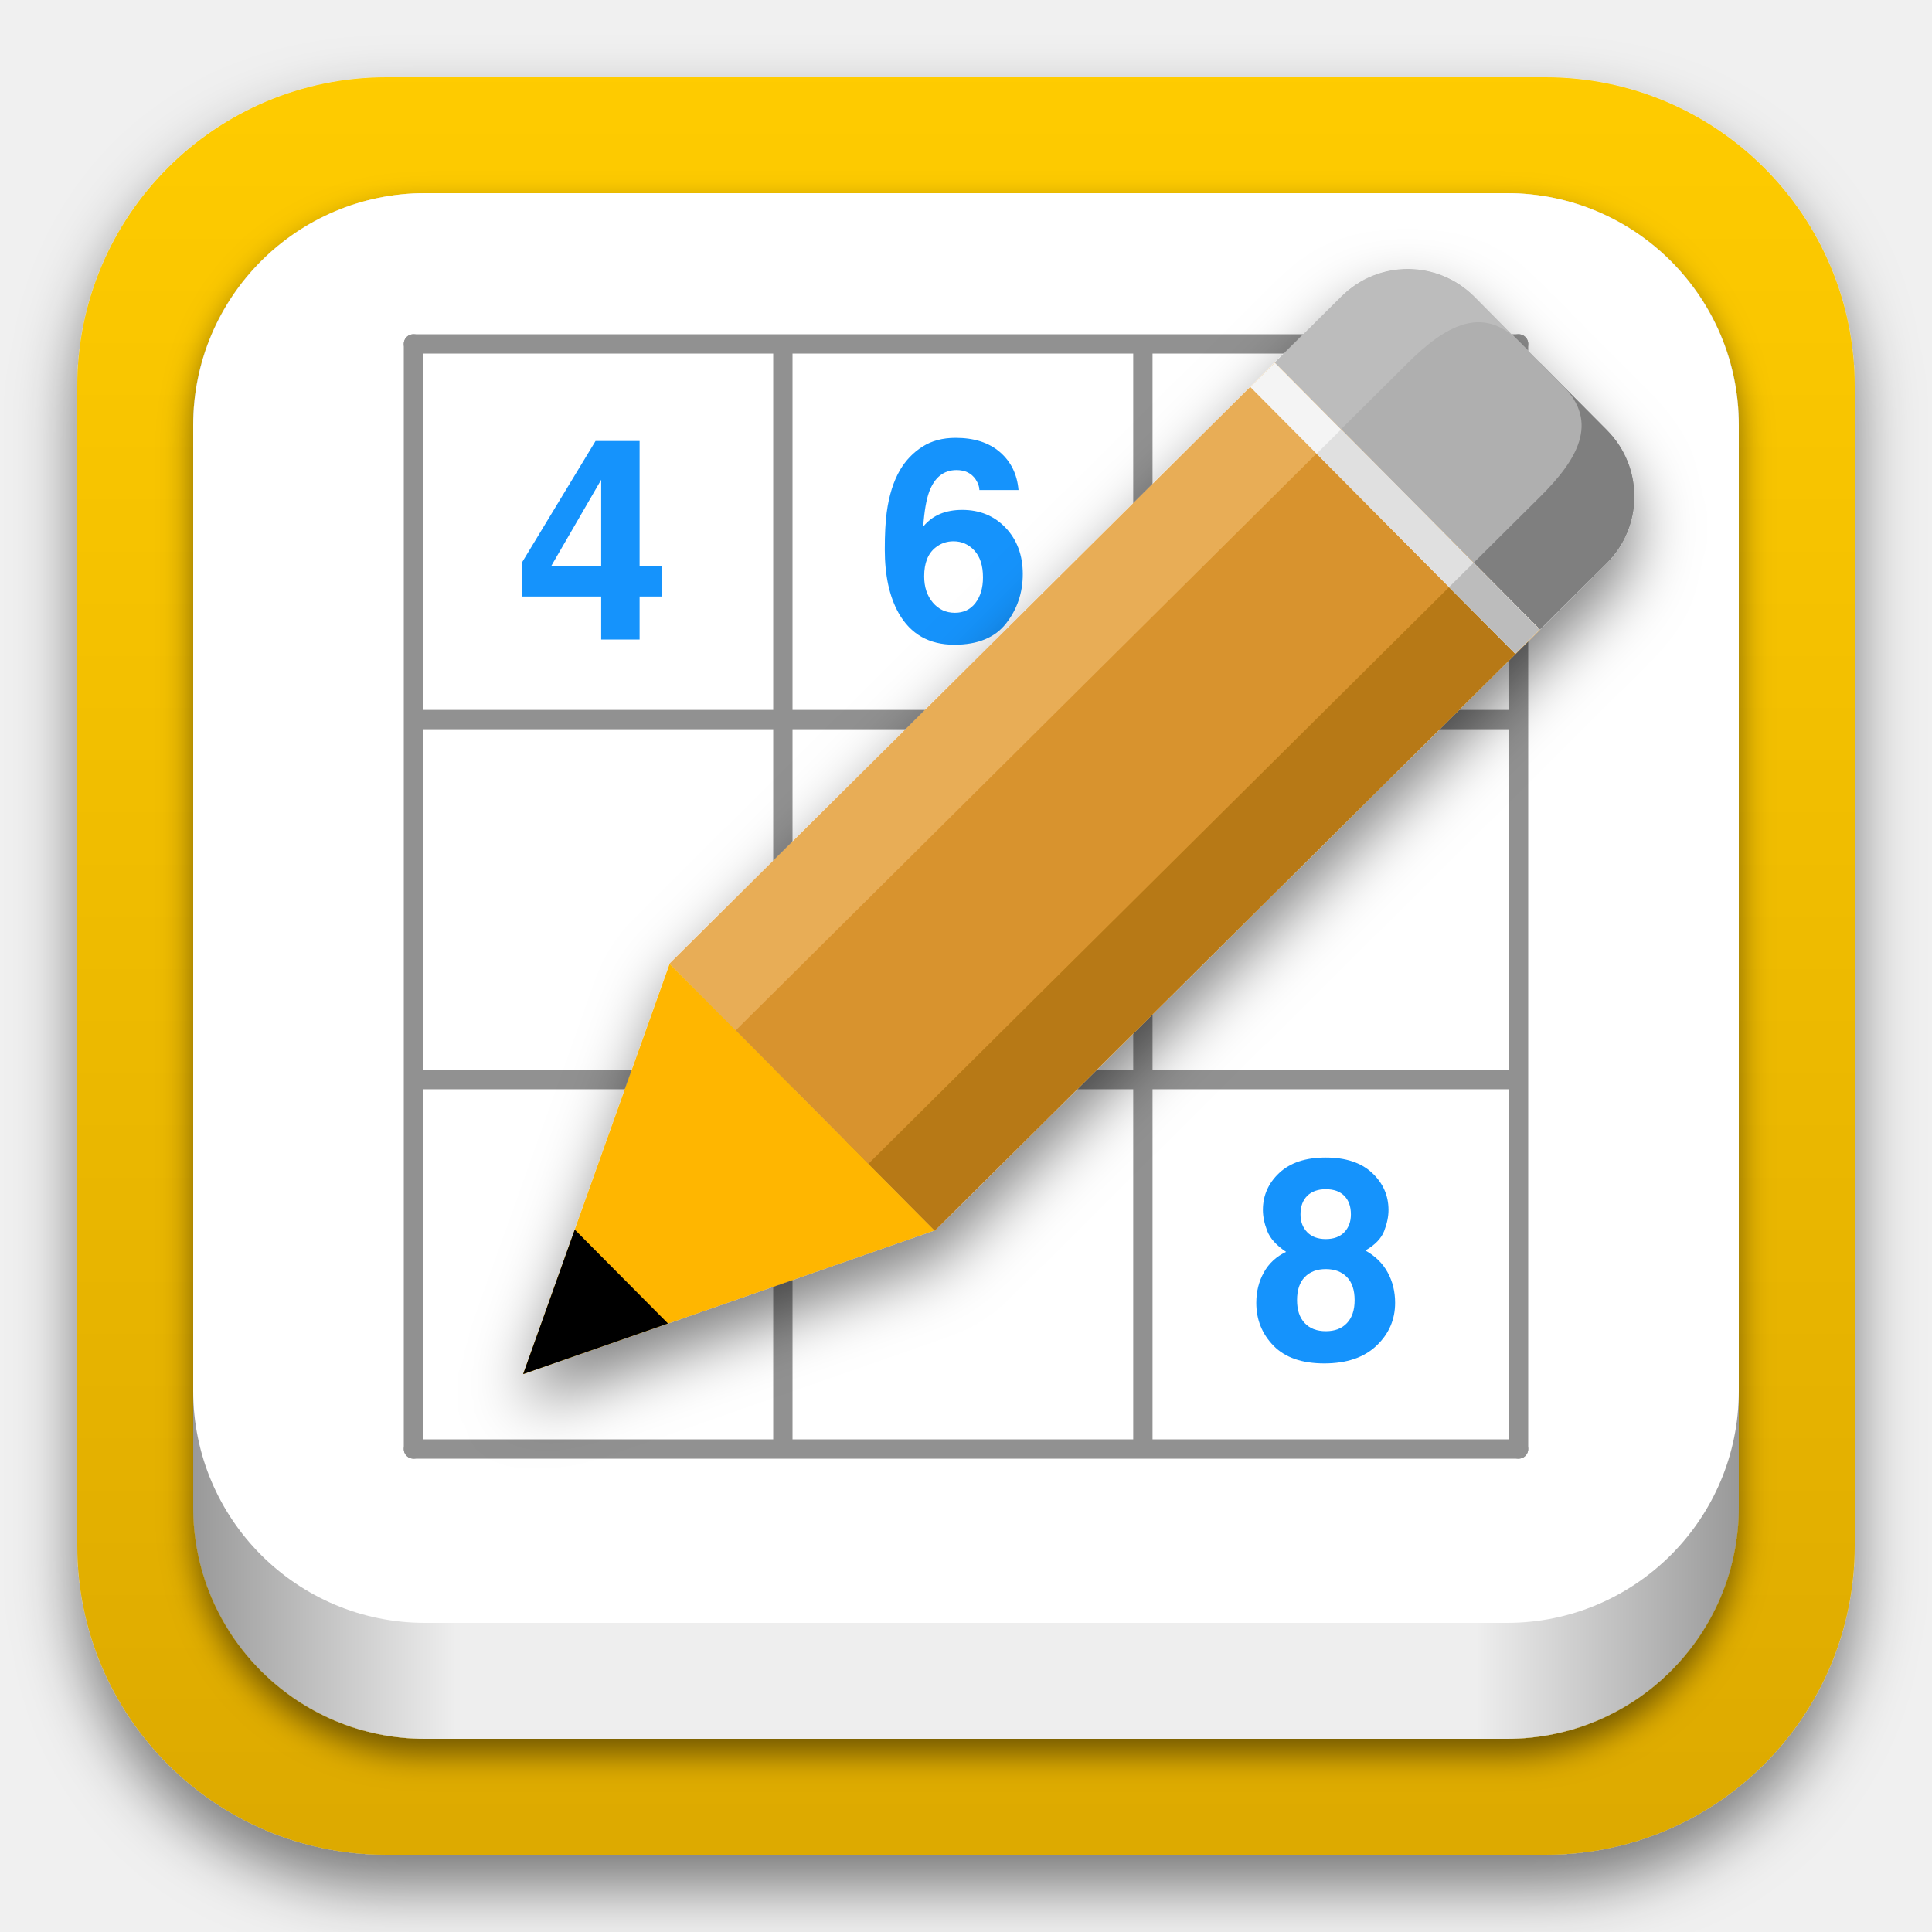
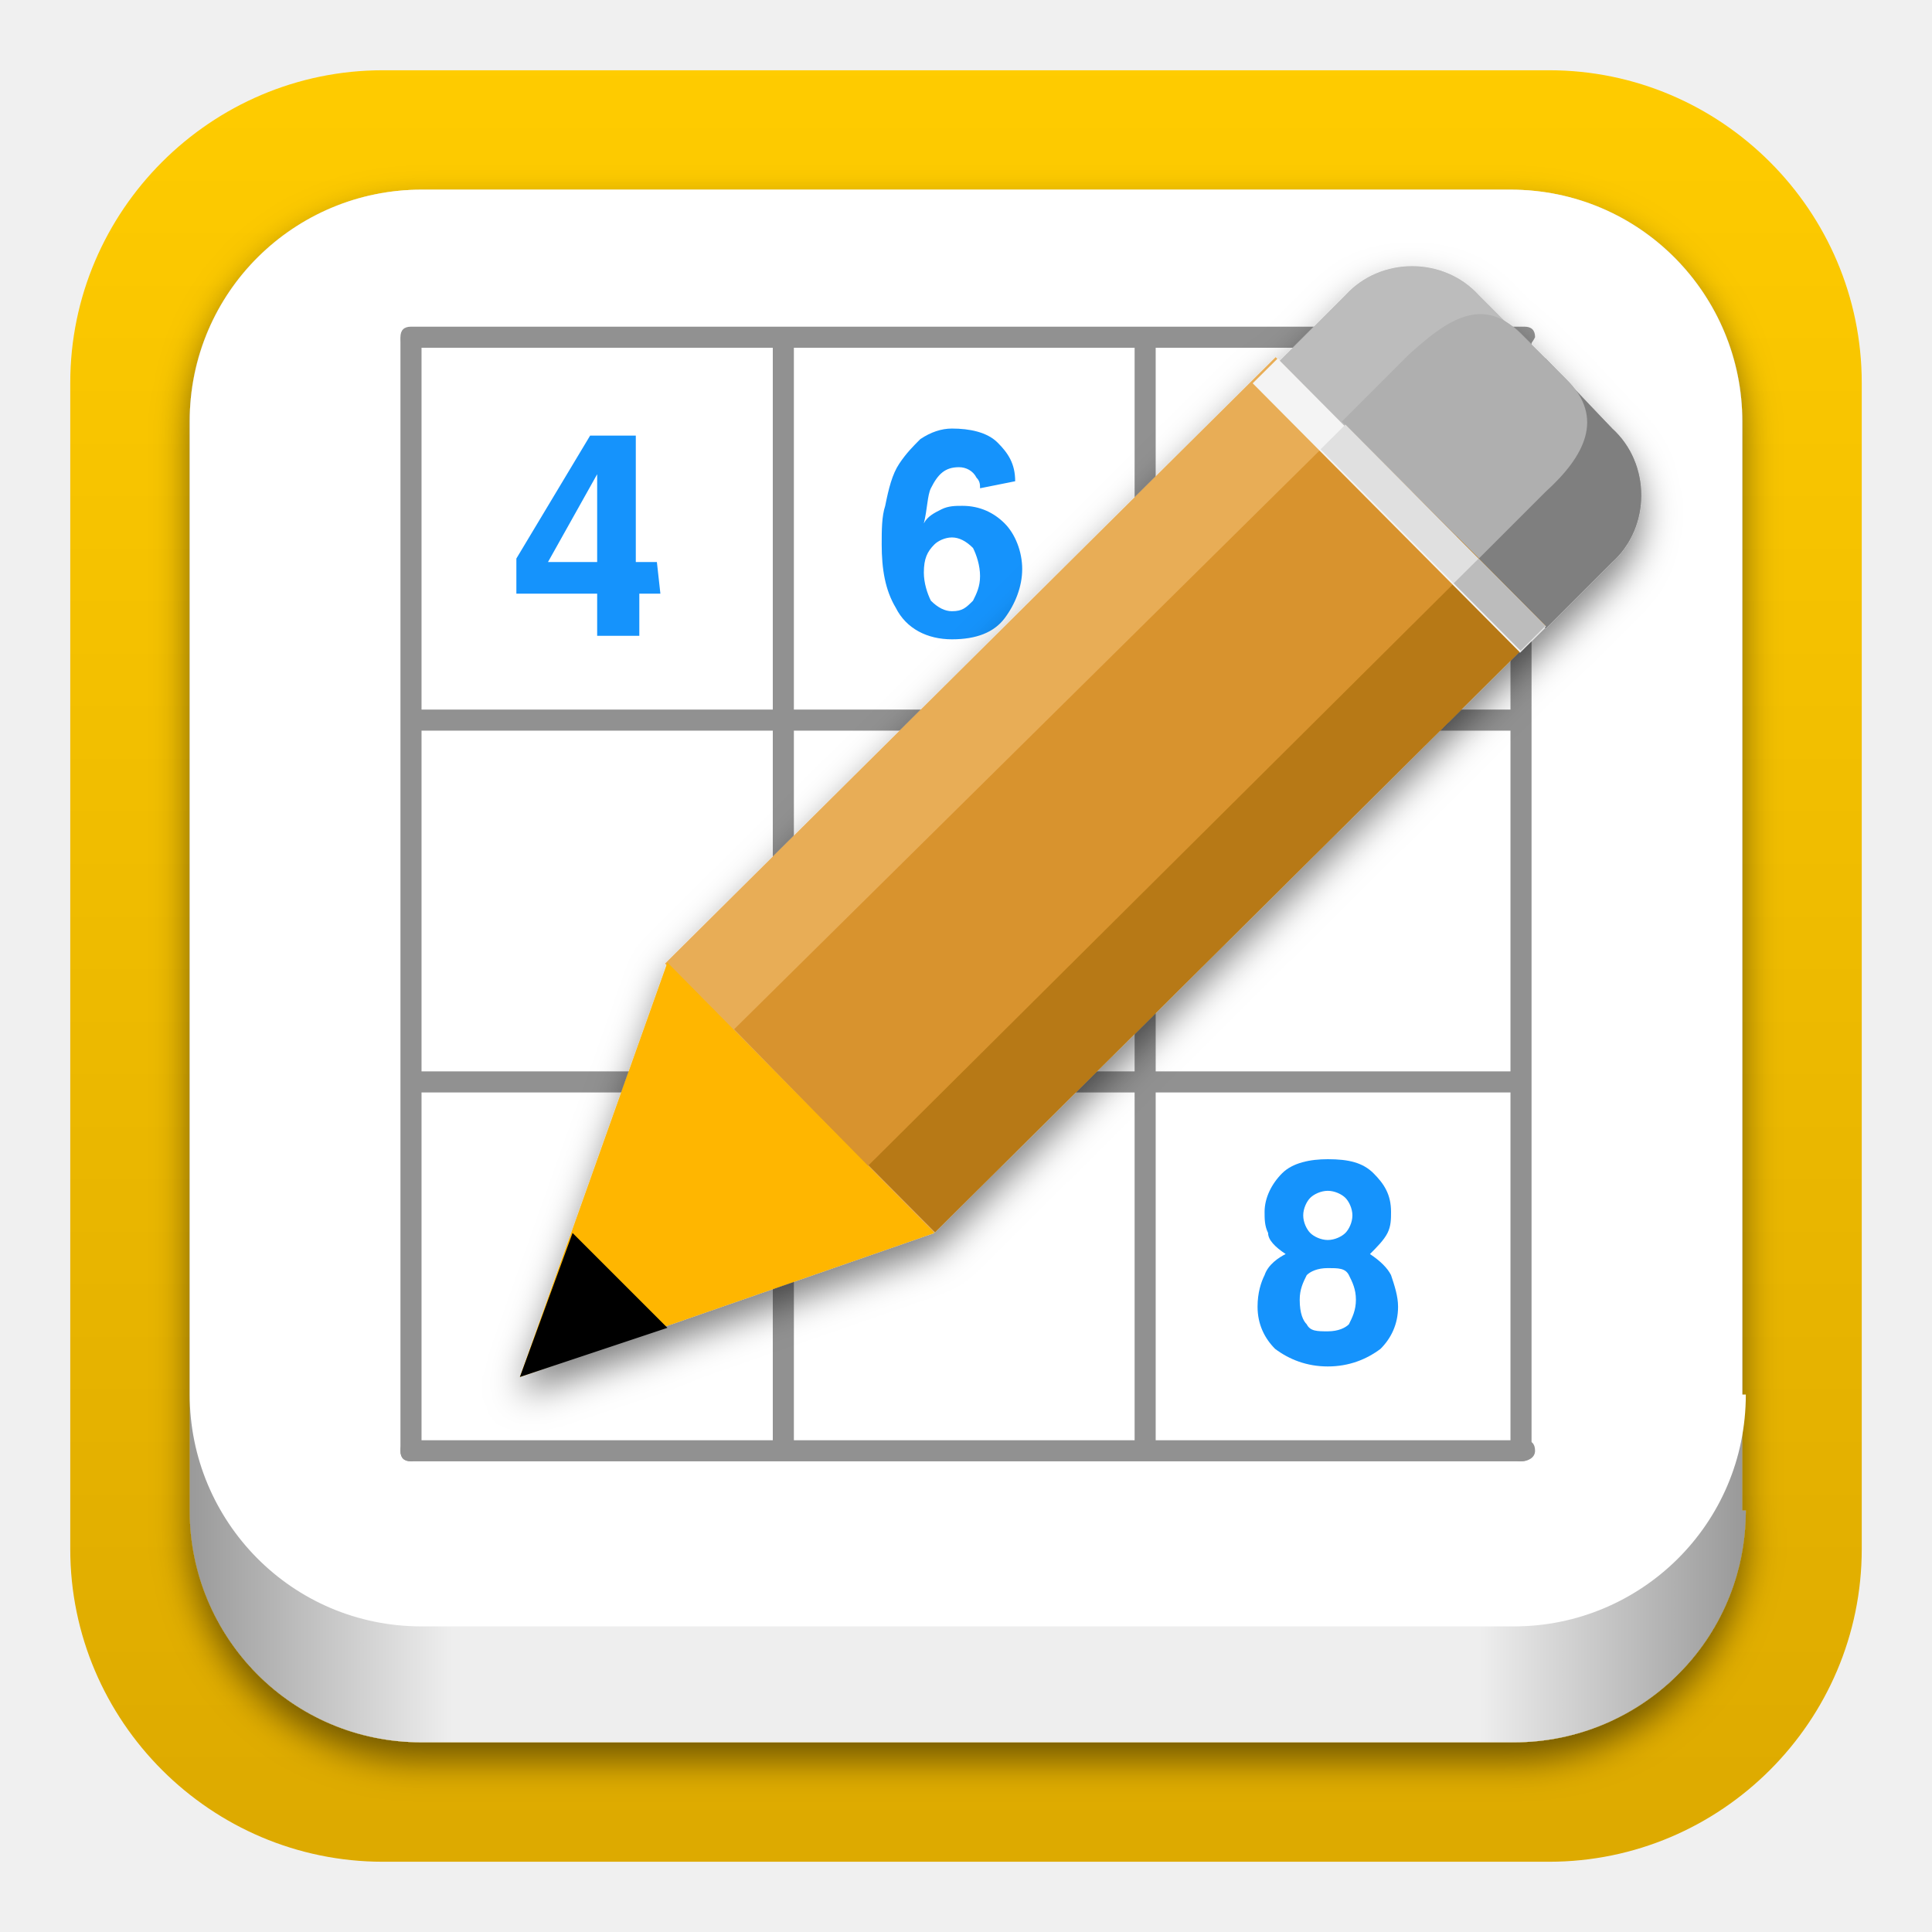
- <svg xmlns="http://www.w3.org/2000/svg" viewBox="0 0 500 500">
-   <filter x="-6.1%" y="-3.9%" width="112.1%" height="113.2%" filterUnits="objectBoundingBox" id="sudoku-filter-1">
-     <feOffset dx="0" dy="8" in="SourceAlpha" result="sudokuShadowOffsetOuter1" />
-     <feGaussianBlur stdDeviation="8" in="sudokuShadowOffsetOuter1" result="sudokuShadowBlurOuter1" />
+ <svg xmlns="http://www.w3.org/2000/svg" viewBox="0 0 55 55">
+   <style type="text/css">
+ 		.st0{fill:url(#SVGID_1_);}
+ 		.st1{fill:url(#SVGID_2_);filter:url(#sudoku-filter-2);}
+ 		.st2{fill:#FFFFFF;}
+ 		.st3{fill:#919191;}
+ 		.st4{fill:#1593FC;}
+ 		.st5{fill:#BCBCBC;}
+ 		.st6{fill:#7F7F7F;}
+ 		.st7{fill:#AFAFAF;}
+ 		.st8{fill:#E8AD56;}
+ 		.st9{fill:#B77916;}
+ 		.st10{fill:#D8932E;}
+ 		.st11{fill:#FFB600;}
+ 		.st12{fill:#F4F4F4;}
+ 		.st13{fill:#E0E0E0;}
+ 	</style>
+   <linearGradient id="SVGID_1_" gradientUnits="userSpaceOnUse" x1="27.5" y1="54.6" x2="27.5" y2="3.729" gradientTransform="matrix(1 0 0 -1 0 56)">
+     <stop offset="0" style="stop-color:#FFCC00" />
+     <stop offset="1" style="stop-color:#DDAA00" />
+   </linearGradient>
+   <linearGradient id="SVGID_2_" gradientUnits="userSpaceOnUse" x1="5.34" y1="28.5" x2="49.66" y2="28.5" gradientTransform="matrix(1 0 0 -1 0 56)">
+     <stop offset="0" style="stop-color:#999999" />
+     <stop offset="0.17" style="stop-color:#EEEEEE" />
+     <stop offset="0.83" style="stop-color:#EEEEEE" />
+     <stop offset="1" style="stop-color:#999999" />
+   </linearGradient>
+   <filter x="-6.1%" y="-3.9%" width="112.1%" height="113.2%" filterUnits="objectBoundingBox" id="sudoku-filter-2">
+     <feOffset dx="0" dy=".5" in="SourceAlpha" result="sudokuShadowOffsetOuter1" />
+     <feGaussianBlur stdDeviation=".5" in="sudokuShadowOffsetOuter1" result="sudokuShadowBlurOuter1" />
    <feColorMatrix values="0 0 0 0 0   0 0 0 0 0   0 0 0 0 0  0 0 0 0.5 0" type="matrix" in="sudokuShadowBlurOuter1" result="sudokuShadowMatrixOuter1" />
    <feMerge>
      <feMergeNode in="sudokuShadowMatrixOuter1" />
      <feMergeNode in="SourceGraphic" />
    </feMerge>
  </filter>
-   <filter x="-6.1%" y="-3.9%" width="112.1%" height="113.2%" filterUnits="objectBoundingBox" id="sudoku-filter-2">
-     <feOffset dx="0" dy="4" in="SourceAlpha" result="sudokuShadowOffsetOuter1" />
-     <feGaussianBlur stdDeviation="4" in="sudokuShadowOffsetOuter1" result="sudokuShadowBlurOuter1" />
-     <feColorMatrix values="0 0 0 0 0   0 0 0 0 0   0 0 0 0 0  0 0 0 0.5 0" type="matrix" in="sudokuShadowBlurOuter1" result="sudokuShadowMatrixOuter1" />
-     <feMerge>
-       <feMergeNode in="sudokuShadowMatrixOuter1" />
-       <feMergeNode in="SourceGraphic" />
-     </feMerge>
-   </filter>
-   <linearGradient id="defapp_2_" gradientUnits="userSpaceOnUse" x1="250" y1="14.435" x2="250" y2="473.566">
-     <stop offset="0" style="stop-color:#fc0" />
-     <stop offset="1" style="stop-color:#da0" />
-   </linearGradient>
-   <linearGradient id="sudoku-gradient-1" gradientUnits="userSpaceOnUse" x1="50" y1="250" x2="450" y2="250">
-     <stop offset="0" style="stop-color:#999" />
-     <stop offset="0.17" style="stop-color:#eee" />
-     <stop offset="0.83" style="stop-color:#eee" />
-     <stop offset="1" style="stop-color:#999" />
-   </linearGradient>
-   <path fill="url(#defapp_2_)" filter="url(#sudoku-filter-1)" d="M480,400c0,44.183-35.817,80-80,80H100c-44.183,0-80-35.817-80-80V100c0-44.183,35.817-80,80-80h300 c44.183,0,80,35.817,80,80V400z" />
-   <path fill="url(#sudoku-gradient-1)" filter="url(#sudoku-filter-2)" d="M450,390c0,33.137-26.863,60-60,60H110c-33.137,0-60-26.863-60-60V110c0-33.137,26.863-60,60-60h280 c33.137,0,60,26.863,60,60V390z" />
-   <path fill="#FFFFFF" d="M450,360c0,33.137-26.863,60-60,60H110c-33.137,0-60-26.863-60-60V110c0-33.137,26.863-60,60-60h280 c33.137,0,60,26.863,60,60V360z" />
+   <path class="st0" d="M53,44.1c0,4.9-4,8.9-8.9,8.9H10.9C6,53,2,49,2,44.1V10.9C2,6,6,2,10.9,2h33.2C49,2,53,6,53,10.9V44.1z" />
+   <path class="st1" d="M49.7,43c0,3.7-3,6.6-6.6,6.6H12c-3.7,0-6.6-3-6.6-6.6V12c0-3.7,3-6.6,6.6-6.6h31c3.7,0,6.6,3,6.6,6.6V43z" />
+   <path class="st2" d="M49.7,39.7c0,3.7-3,6.6-6.6,6.6H12c-3.7,0-6.6-3-6.6-6.6V12c0-3.7,3-6.6,6.6-6.6h31c3.7,0,6.6,3,6.6,6.6V39.7z" />
  <g id="grid">
-     <line fill="none" stroke="#919191" stroke-width="5" stroke-miterlimit="10" x1="107" y1="279.396" x2="393" y2="279.396" />
-     <line fill="none" stroke="#919191" stroke-width="5" stroke-miterlimit="10" x1="107" y1="186.223" x2="393" y2="186.223" />
-     <line fill="none" stroke="#919191" stroke-width="5" stroke-linecap="round" stroke-miterlimit="10" x1="107" y1="89" x2="393" y2="89" />
-     <line fill="none" stroke="#919191" stroke-width="5" stroke-linecap="round" stroke-miterlimit="10" x1="107" y1="375" x2="393" y2="375" />
-     <line fill="none" stroke="#919191" stroke-width="5" stroke-miterlimit="10" x1="202.604" y1="89" x2="202.604" y2="375" />
-     <line fill="none" stroke="#919191" stroke-width="5" stroke-linecap="round" stroke-miterlimit="10" x1="107" y1="89" x2="107" y2="375" />
-     <line fill="none" stroke="#919191" stroke-width="5" stroke-linecap="round" stroke-miterlimit="10" x1="393" y1="89" x2="393" y2="375" />
-     <line fill="none" stroke="#919191" stroke-width="5" stroke-miterlimit="10" x1="295.776" y1="89" x2="295.776" y2="375" />
+     <rect x="11.7" y="30.5" class="st3" width="31.7" height="0.6" />
+     <rect x="11.7" y="20.2" class="st3" width="31.7" height="0.6" />
+     <path class="st3" d="M43.3,9.9H11.7c-0.2,0-0.3-0.1-0.3-0.3c0-0.2,0.1-0.3,0.3-0.3h31.7c0.2,0,0.3,0.1,0.3,0.3 C43.6,9.8,43.5,9.9,43.3,9.9z" />
+     <path class="st3" d="M43.3,41.6H11.7c-0.2,0-0.3-0.1-0.3-0.3s0.1-0.3,0.3-0.3h31.7c0.2,0,0.3,0.1,0.3,0.3S43.5,41.6,43.3,41.6z" />
+     <rect x="22" y="9.7" class="st3" width="0.6" height="31.7" />
+     <path class="st3" d="M11.7,41.6c-0.2,0-0.3-0.1-0.3-0.3V9.7c0-0.2,0.1-0.3,0.3-0.3s0.3,0.1,0.3,0.3v31.7 C11.9,41.5,11.8,41.6,11.7,41.6z" />
+     <path class="st3" d="M43.3,41.6c-0.2,0-0.3-0.1-0.3-0.3V9.7c0-0.2,0.1-0.3,0.3-0.3c0.2,0,0.3,0.1,0.3,0.3v31.7 C43.6,41.5,43.5,41.6,43.3,41.6z" />
+     <rect x="32.3" y="9.7" class="st3" width="0.6" height="31.7" />
  </g>
  <g id="nrs">
-     <path fill="#1593FC" d="M171.375,154.378h-5.846V165.5h-9.945v-11.121h-20.46v-8.875l18.999-31.367h11.406v32.294h5.846V154.378z M155.584,146.43v-22.262l-12.9,22.262H155.584z" />
-     <path fill="#1593FC" d="M253.469,126.825c0-0.832-0.32-1.747-0.962-2.745c-1.094-1.616-2.745-2.424-4.955-2.424 c-3.303,0-5.656,1.854-7.058,5.561c-0.761,2.044-1.283,5.062-1.568,9.054c1.259-1.497,2.721-2.59,4.384-3.279 c1.663-0.689,3.564-1.034,5.703-1.034c4.586,0,8.346,1.557,11.281,4.669c2.935,3.113,4.402,7.093,4.402,11.941 c0,4.824-1.438,9.078-4.313,12.761c-2.875,3.684-7.343,5.525-13.402,5.525c-6.511,0-11.312-2.721-14.4-8.163 c-2.4-4.253-3.6-9.743-3.6-16.468c0-3.944,0.166-7.152,0.499-9.624c0.594-4.396,1.747-8.056,3.458-10.979 c1.473-2.495,3.404-4.503,5.792-6.024c2.388-1.521,5.245-2.281,8.572-2.281c4.8,0,8.626,1.229,11.478,3.689 c2.852,2.459,4.455,5.733,4.812,9.82H253.469z M241.421,155.947c1.497,1.759,3.398,2.638,5.703,2.638 c2.257,0,4.033-0.849,5.329-2.549c1.295-1.698,1.942-3.903,1.942-6.612c0-3.018-0.736-5.329-2.21-6.933 c-1.474-1.604-3.279-2.406-5.417-2.406c-1.735,0-3.268,0.523-4.598,1.568c-1.996,1.545-2.994,4.04-2.994,7.485 C239.176,151.919,239.924,154.188,241.421,155.947z" />
-     <path fill="#1593FC" d="M327.091,329.293c1.311-2.352,3.229-4.122,5.756-5.311c-2.505-1.663-4.133-3.463-4.884-5.4 c-0.751-1.936-1.127-3.748-1.127-5.436c0-3.754,1.417-6.956,4.251-9.606c2.834-2.649,6.835-3.974,12.003-3.974 s9.169,1.324,12.003,3.974c2.834,2.65,4.251,5.853,4.251,9.606c0,1.688-0.374,3.5-1.123,5.436 c-0.748,1.938-2.37,3.618-4.865,5.044c2.555,1.426,4.477,3.315,5.766,5.667c1.289,2.354,1.934,4.979,1.934,7.878 c0,4.349-1.611,8.05-4.835,11.104c-3.223,3.054-7.725,4.58-13.505,4.58c-5.779,0-10.156-1.526-13.13-4.58s-4.46-6.755-4.46-11.104 C325.125,334.271,325.78,331.646,327.091,329.293z M337.654,342.41c1.318,1.402,3.143,2.104,5.472,2.104 c2.328,0,4.152-0.701,5.471-2.104c1.319-1.401,1.979-3.373,1.979-5.916c0-2.639-0.672-4.64-2.014-6.007 c-1.343-1.366-3.154-2.05-5.436-2.05s-4.094,0.684-5.437,2.05c-1.343,1.367-2.014,3.368-2.014,6.007 C335.676,339.037,336.335,341.009,337.654,342.41z M338.301,318.885c1.155,1.189,2.758,1.783,4.807,1.783 c2.073,0,3.676-0.594,4.808-1.783c1.132-1.188,1.698-2.721,1.698-4.598c0-2.043-0.566-3.641-1.698-4.794 c-1.132-1.152-2.734-1.729-4.808-1.729c-2.049,0-3.651,0.577-4.807,1.729c-1.156,1.153-1.733,2.751-1.733,4.794 C336.567,316.164,337.145,317.697,338.301,318.885z" />
+     <path class="st4" d="M18.8,16.9h-0.6v1.2H17v-1.2h-2.3v-1l2.1-3.5h1.3V16h0.6L18.8,16.9L18.8,16.9z M17,16v-2.5L15.6,16H17z" />
+     <path class="st4" d="M27.9,13.9c0-0.1,0-0.2-0.1-0.3c-0.1-0.2-0.3-0.3-0.5-0.3c-0.4,0-0.6,0.2-0.8,0.6c-0.1,0.2-0.1,0.6-0.2,1 c0.1-0.2,0.3-0.3,0.5-0.4c0.2-0.1,0.4-0.1,0.6-0.1c0.5,0,0.9,0.2,1.2,0.5c0.3,0.3,0.5,0.8,0.5,1.3c0,0.5-0.2,1-0.5,1.4 c-0.3,0.4-0.8,0.6-1.5,0.6c-0.7,0-1.3-0.3-1.6-0.9c-0.3-0.5-0.4-1.1-0.4-1.8c0-0.4,0-0.8,0.1-1.1c0.1-0.5,0.2-0.9,0.4-1.2 c0.2-0.3,0.4-0.5,0.6-0.7c0.3-0.2,0.6-0.3,0.9-0.3c0.5,0,1,0.1,1.3,0.4c0.3,0.3,0.5,0.6,0.5,1.1L27.9,13.9L27.9,13.9z M26.5,17.1 c0.2,0.2,0.4,0.3,0.6,0.3c0.3,0,0.4-0.1,0.6-0.3c0.1-0.2,0.2-0.4,0.2-0.7c0-0.3-0.1-0.6-0.2-0.8c-0.2-0.2-0.4-0.3-0.6-0.3 c-0.2,0-0.4,0.1-0.5,0.2c-0.2,0.2-0.3,0.4-0.3,0.8C26.3,16.6,26.4,16.9,26.5,17.1z" />
+     <path class="st4" d="M36,36.3c0.1-0.3,0.4-0.5,0.6-0.6c-0.3-0.2-0.5-0.4-0.5-0.6c-0.1-0.2-0.1-0.4-0.1-0.6c0-0.4,0.2-0.8,0.5-1.1 c0.3-0.3,0.8-0.4,1.3-0.4c0.6,0,1,0.1,1.3,0.4c0.3,0.3,0.5,0.6,0.5,1.1c0,0.2,0,0.4-0.1,0.6c-0.1,0.2-0.3,0.4-0.5,0.6 c0.3,0.2,0.5,0.4,0.6,0.6c0.1,0.3,0.2,0.6,0.2,0.9c0,0.5-0.2,0.9-0.5,1.2c-0.4,0.3-0.9,0.5-1.5,0.5c-0.6,0-1.1-0.2-1.5-0.5 c-0.3-0.3-0.5-0.7-0.5-1.2C35.8,36.8,35.9,36.5,36,36.3z M37.2,37.7c0.1,0.2,0.3,0.2,0.6,0.2c0.3,0,0.5-0.1,0.6-0.2 c0.1-0.2,0.2-0.4,0.2-0.7c0-0.3-0.1-0.5-0.2-0.7c-0.1-0.2-0.3-0.2-0.6-0.2c-0.3,0-0.5,0.1-0.6,0.2c-0.1,0.2-0.2,0.4-0.2,0.7 C37,37.4,37.1,37.6,37.2,37.7z M37.3,35.1c0.1,0.1,0.3,0.2,0.5,0.2c0.2,0,0.4-0.1,0.5-0.2c0.1-0.1,0.2-0.3,0.2-0.5 c0-0.2-0.1-0.4-0.2-0.5c-0.1-0.1-0.3-0.2-0.5-0.2c-0.2,0-0.4,0.1-0.5,0.2c-0.1,0.1-0.2,0.3-0.2,0.5C37.1,34.8,37.2,35,37.3,35.1z" />
  </g>
-   <g id="pencil" filter="url(#sudoku-filter-1)">
-     <path fill="#BCBCBC" d="M398.519,162.932l17.276-17.156c9.542-9.476,9.597-24.893,0.12-34.434l-34.317-34.555 c-9.475-9.541-24.892-9.594-34.433-0.119l-17.276,17.157L398.519,162.932z" />
-     <path fill="#7F7F7F" d="M398.519,162.932l17.276-17.156c9.542-9.476,9.597-24.893,0.12-34.434l-17.158-17.277 c0,0-7.734,7.682-17.277,17.158l-17.276,17.157L398.519,162.932z" />
-     <path fill="#AFAFAF" d="M381.361,145.657l17.276-17.158c9.541-9.476,15.314-19.133,5.839-28.675L393.04,88.305 c-9.477-9.541-19.175-3.835-28.716,5.64l-17.277,17.157L381.361,145.657z" />
-     <rect x="237.184" y="95.778" transform="matrix(0.7047 0.7096 -0.7096 0.7047 230.7156 -141.959)" fill="#E8AD56" width="97.395" height="220.765" />
-     <rect x="292.526" y="118.813" transform="matrix(0.7047 0.7096 -0.7096 0.7047 253.8184 -151.3885)" fill="#B77916" width="32.467" height="220.766" />
-     <polyline fill="#D8932E" points="347.047,111.102 381.361,145.657 224.717,301.218 190.402,266.664 " />
-     <polygon fill="#FFB600" points="135.387,355.618 173.301,249.446 241.816,318.437 " />
-     <polygon points="135.387,355.618 148.741,318.218 172.876,342.521 " />
-     <rect x="312.351" y="127.032" transform="matrix(0.7047 0.7096 -0.7096 0.7047 199.9253 -217.3163)" fill="#F4F4F4" width="97.313" height="8.929" />
-     <rect x="333.132" y="135.701" transform="matrix(0.7047 0.7095 -0.7095 0.7047 208.6154 -220.8628)" fill="#E0E0E0" width="72.967" height="8.927" />
-     <rect x="374.61" y="152.948" transform="matrix(0.7046 0.7096 -0.7096 0.7046 225.9182 -227.9249)" fill="#BCBCBC" width="24.267" height="8.928" />
+   <g id="pencil" filter="url(#sudoku-filter-2)">
+     <path class="st5" d="M44,17.9l1.9-1.9c1.1-1,1.1-2.8,0-3.8l-3.8-3.8c-1-1.1-2.8-1.1-3.8,0l-1.9,1.9L44,17.9z" />
+     <path class="st6" d="M44,17.9l1.9-1.9c1.1-1,1.1-2.8,0-3.8L44,10.2c0,0-0.9,0.9-1.9,1.9L40.2,14L44,17.9z" />
+     <path class="st7" d="M42.1,15.9L44,14c1.1-1,1.7-2.1,0.6-3.2l-1.3-1.3c-1.1-1.1-2.1-0.4-3.2,0.6l-1.9,1.9L42.1,15.9z" />
+     <rect x="19.2" y="17.2" transform="matrix(0.7096 -0.7047 0.7047 0.7096 -6.8149 28.7569)" class="st8" width="24.5" height="10.8" />
+     <rect x="21.8" y="23.4" transform="matrix(0.7096 -0.7047 0.7047 0.7096 -7.8773 31.2845)" class="st9" width="24.5" height="3.6" />
+     <polyline class="st10" points="38.3,12.1 42.1,15.9 24.7,33.2 20.9,29.3  " />
+     <polygon class="st11" points="14.8,39.2 19,27.4 26.6,35.1  " />
+     <polygon points="14.8,39.2 16.3,35.1 19,37.8  " />
+     <rect x="39.3" y="9" transform="matrix(0.7096 -0.7047 0.7047 0.7096 1.4322 32.22)" class="st12" width="1" height="10.8" />
+     <rect x="40.3" y="11.3" transform="matrix(0.7095 -0.7047 0.7047 0.7095 1.0368 33.1736)" class="st13" width="1" height="8.1" />
+     <rect x="42.2" y="15.9" transform="matrix(0.7096 -0.7046 0.7046 0.7096 0.2358 35.0571)" class="st5" width="1" height="2.7" />
  </g>
</svg>
